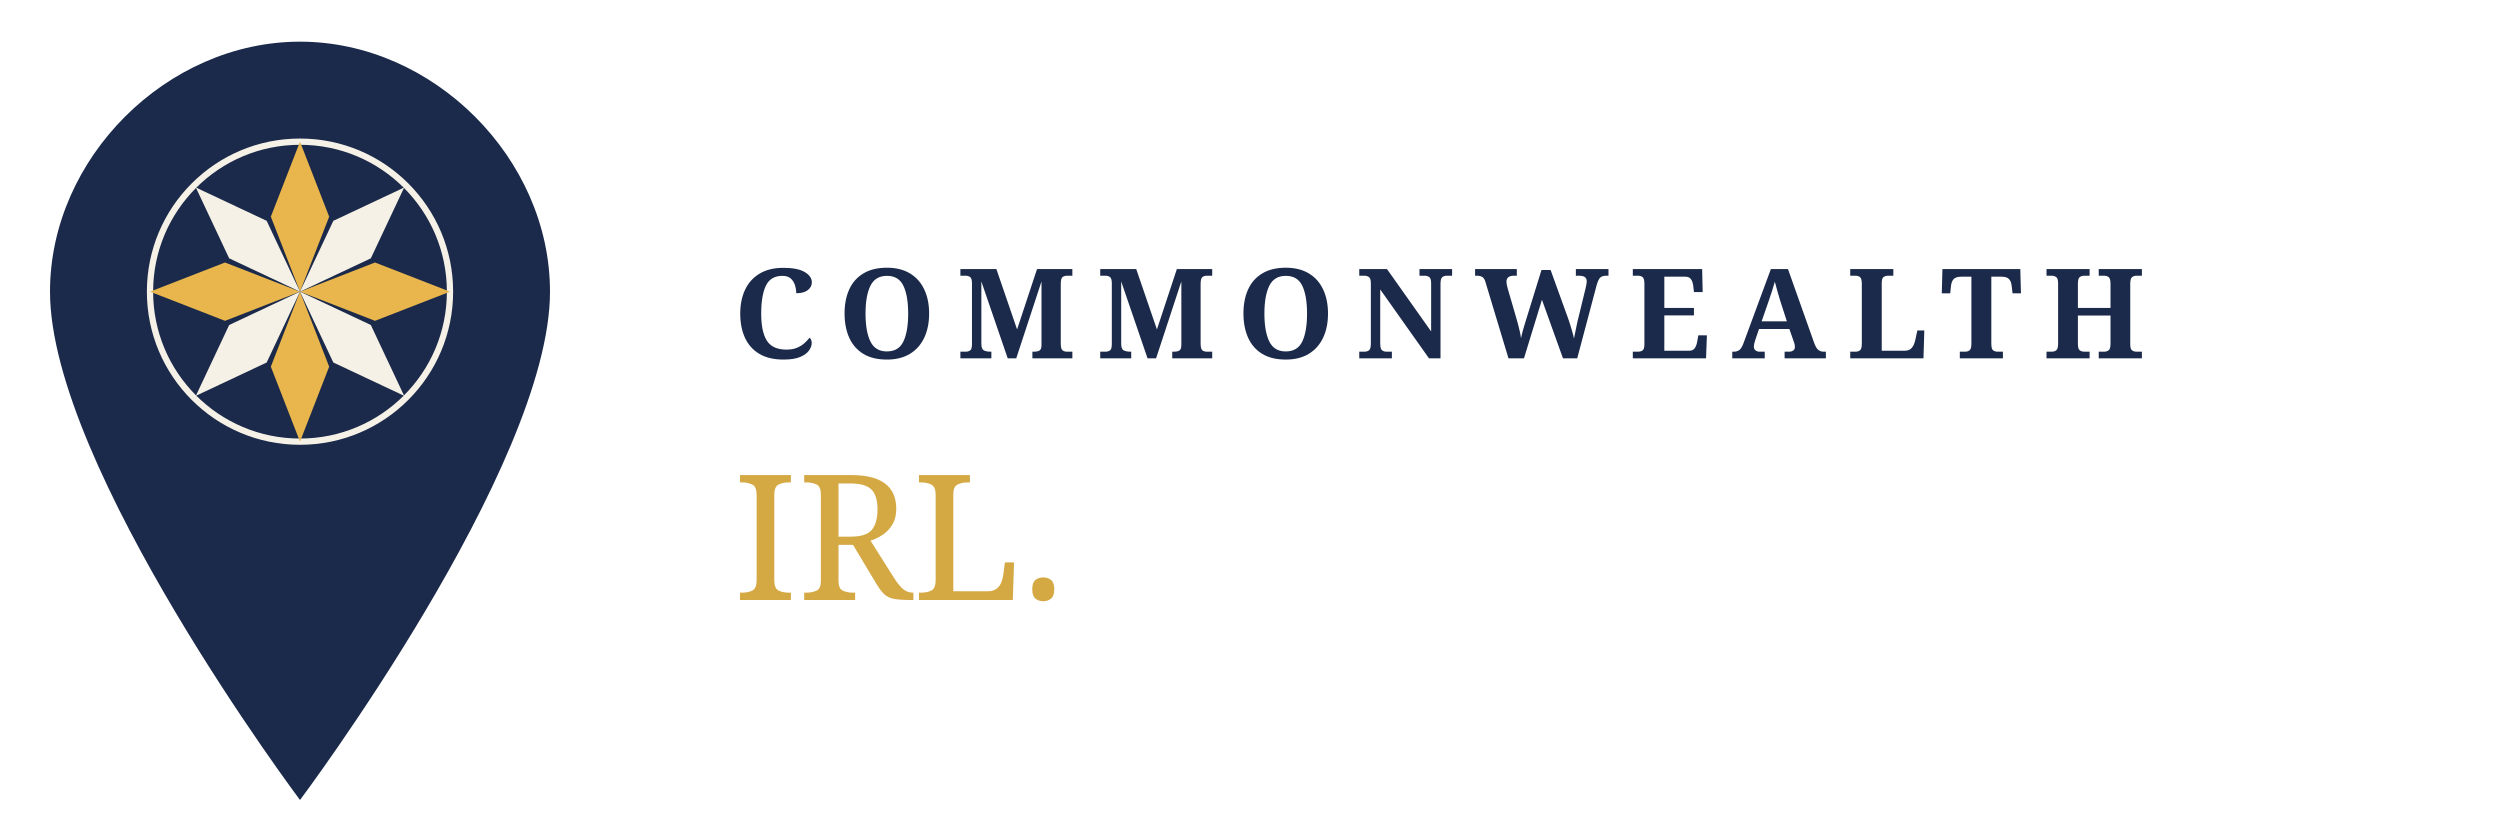
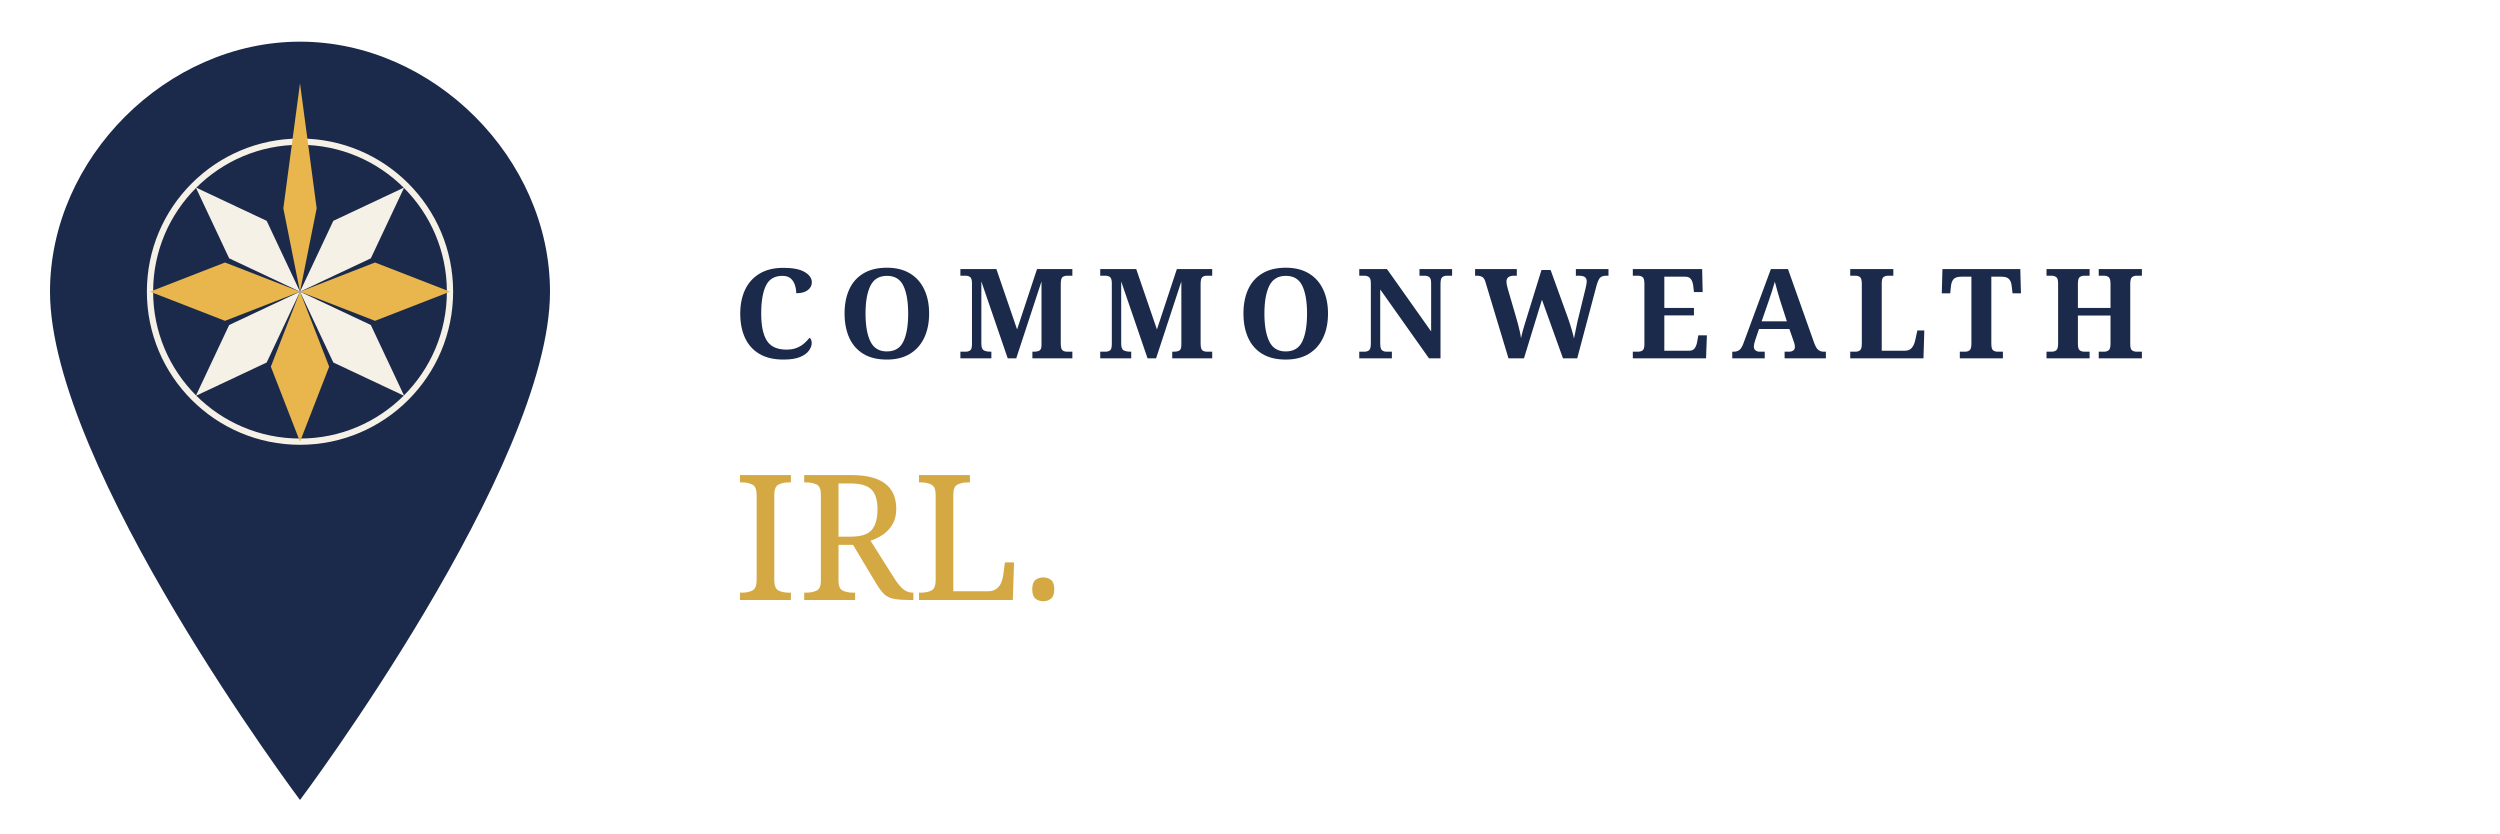
<svg xmlns="http://www.w3.org/2000/svg" viewBox="0 0 600 200">
  <path d="M72 10 C40 10 12 38 12 70 C12 112 72 192 72 192 S132 112 132 70 C132 38 104 10 72 10 Z" fill="#1B2A4A" />
  <circle cx="72" cy="70" r="36" fill="none" stroke="#F6F1E7" stroke-width="1.5" />
-   <path d="M72 34 L79 52 L72 70 L65 52 Z" fill="#E8B64C" />
  <path d="M72 106 L79 88 L72 70 L65 88 Z" fill="#E8B64C" />
  <path d="M108 70 L90 63 L72 70 L90 77 Z" fill="#E8B64C" />
  <path d="M36 70 L54 77 L72 70 L54 63 Z" fill="#E8B64C" />
+   <path d="M72 20 L76 50 L72 70 L68 50 Z" fill="#E8B64C" />
  <path d="M97 45 L89 62 L72 70 L80 53 Z" fill="#F6F1E7" />
  <path d="M97 95 L89 78 L72 70 L80 87 Z" fill="#F6F1E7" />
  <path d="M47 95 L55 78 L72 70 L64 87 Z" fill="#F6F1E7" />
  <path d="M47 45 L55 62 L72 70 L64 53 Z" fill="#F6F1E7" />
  <text x="176" y="86" font-family="Georgia, serif" font-size="30" font-weight="700" fill="#1B2A4A" letter-spacing="5">COMMONWEALTH</text>
  <text x="176" y="144" font-family="Georgia, serif" font-size="42" font-weight="400" fill="#D4A843">IRL.</text>
</svg>
